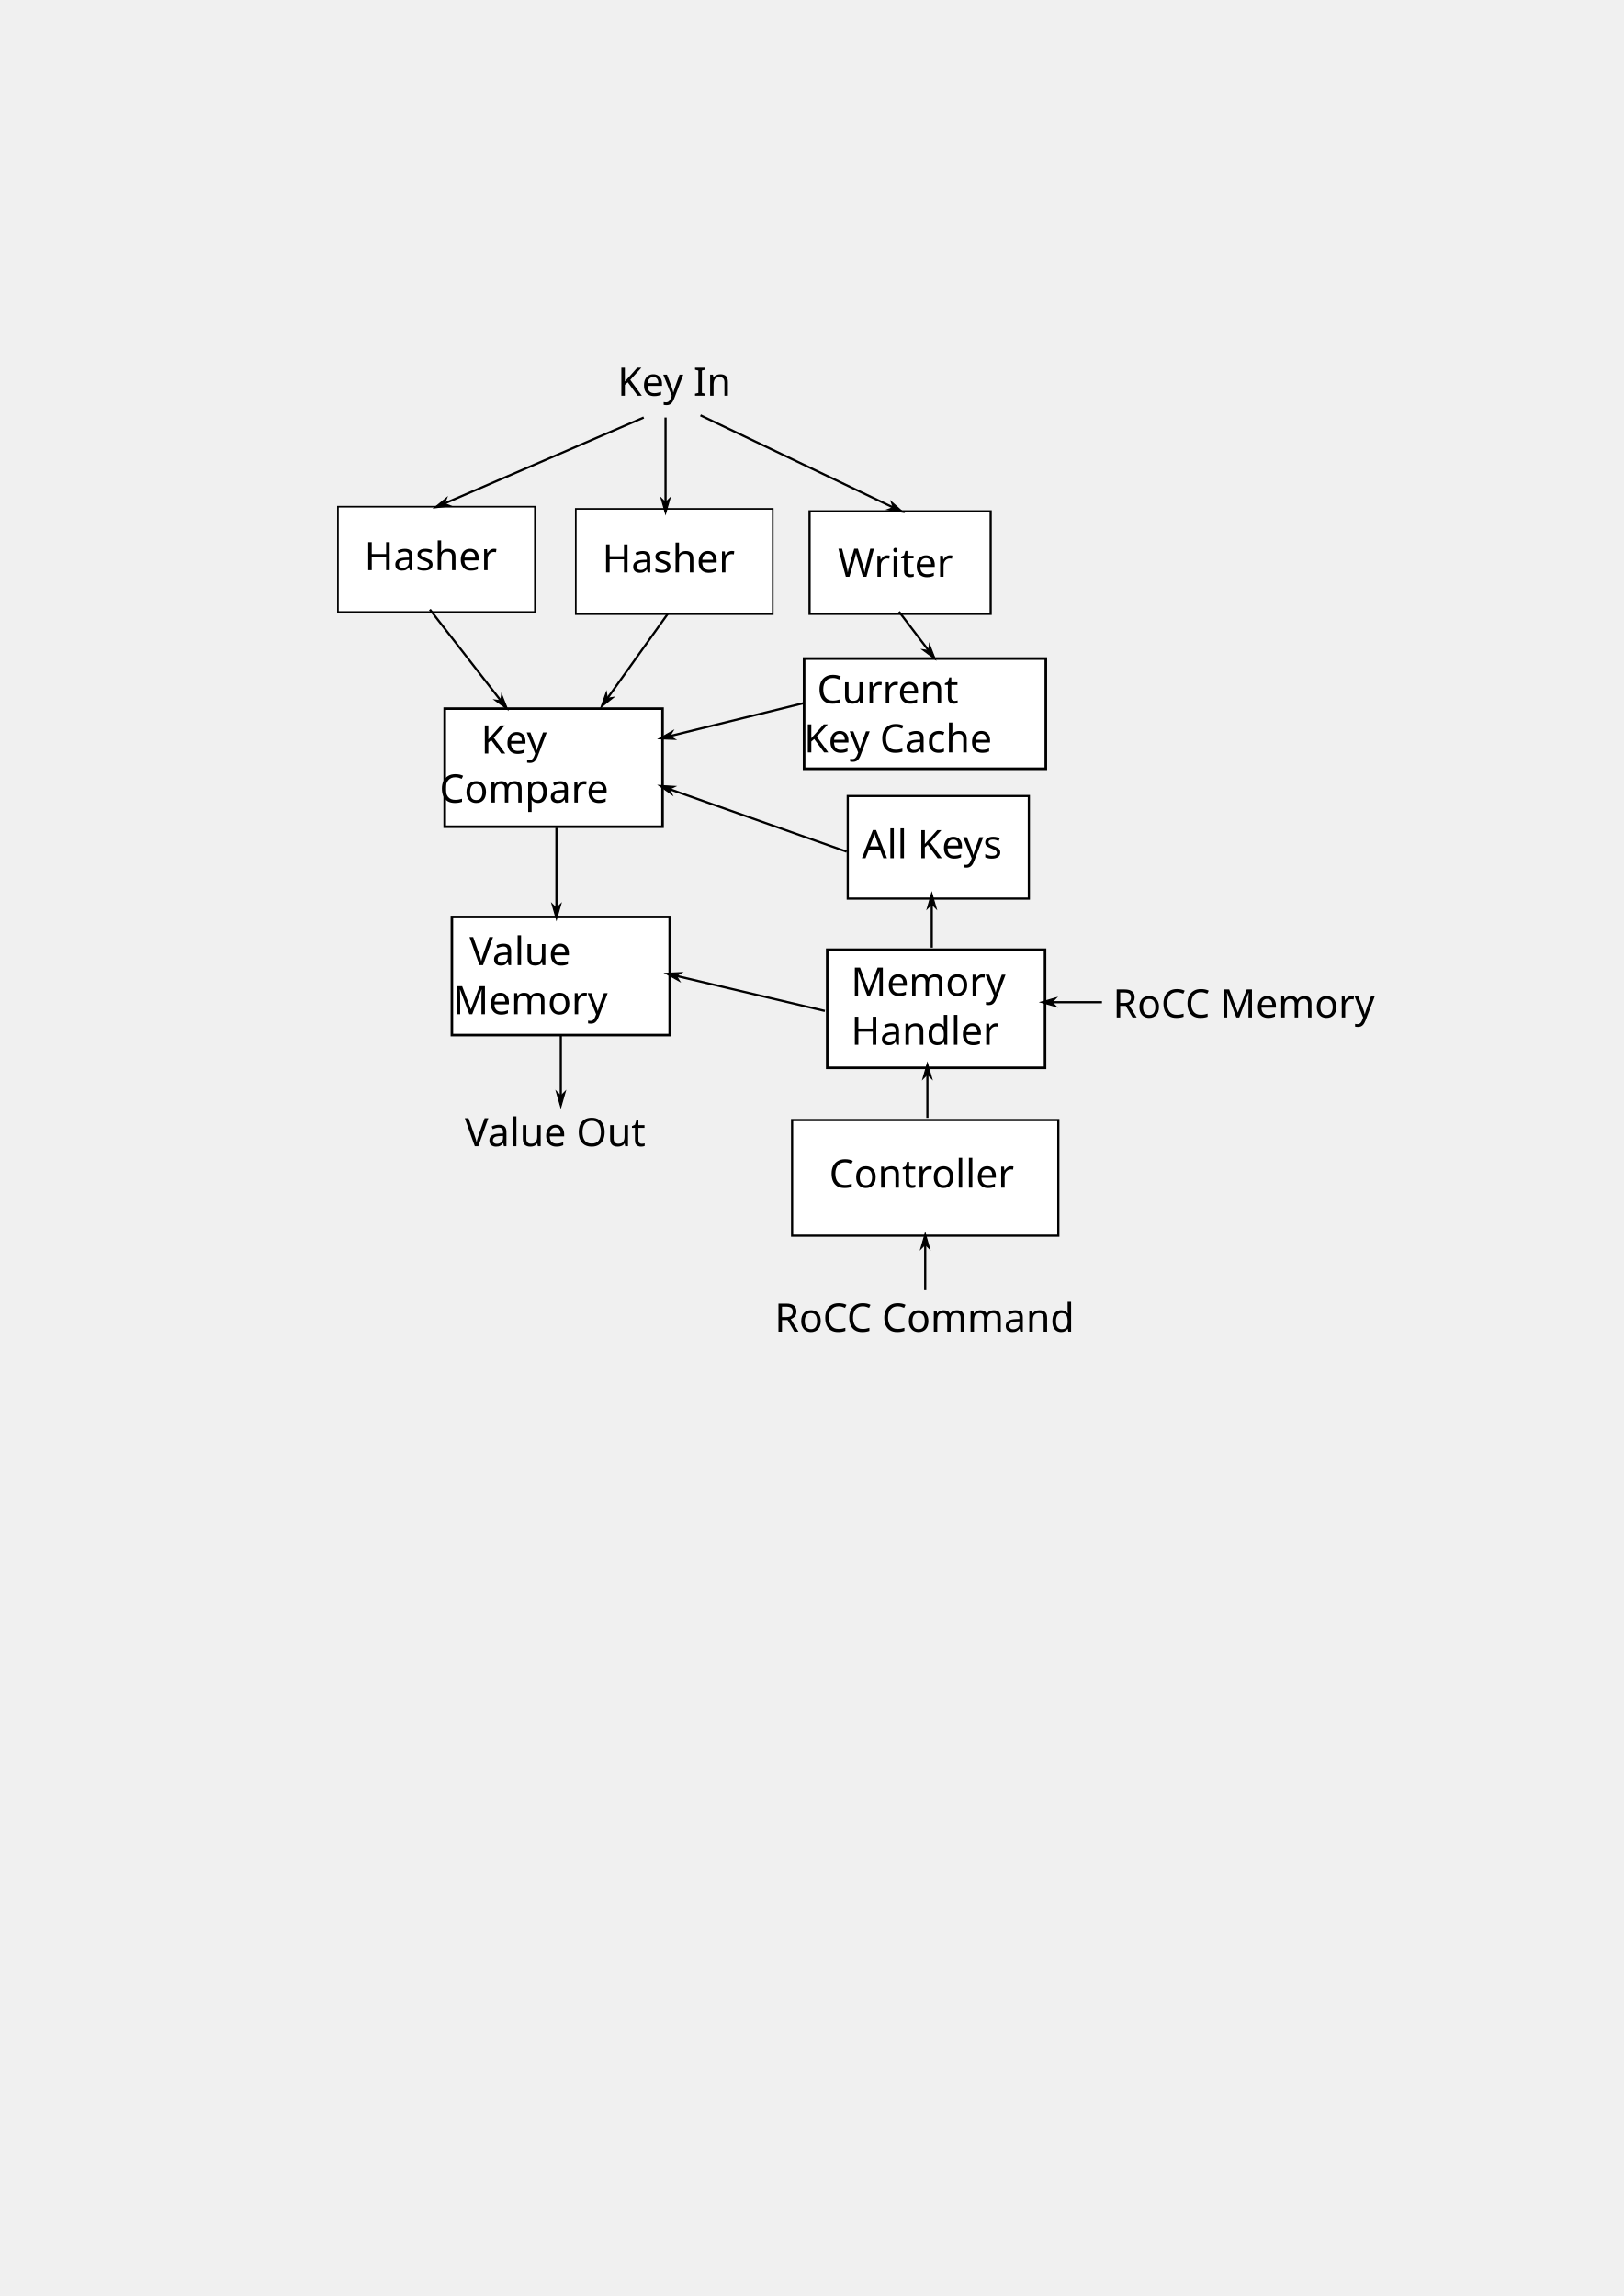
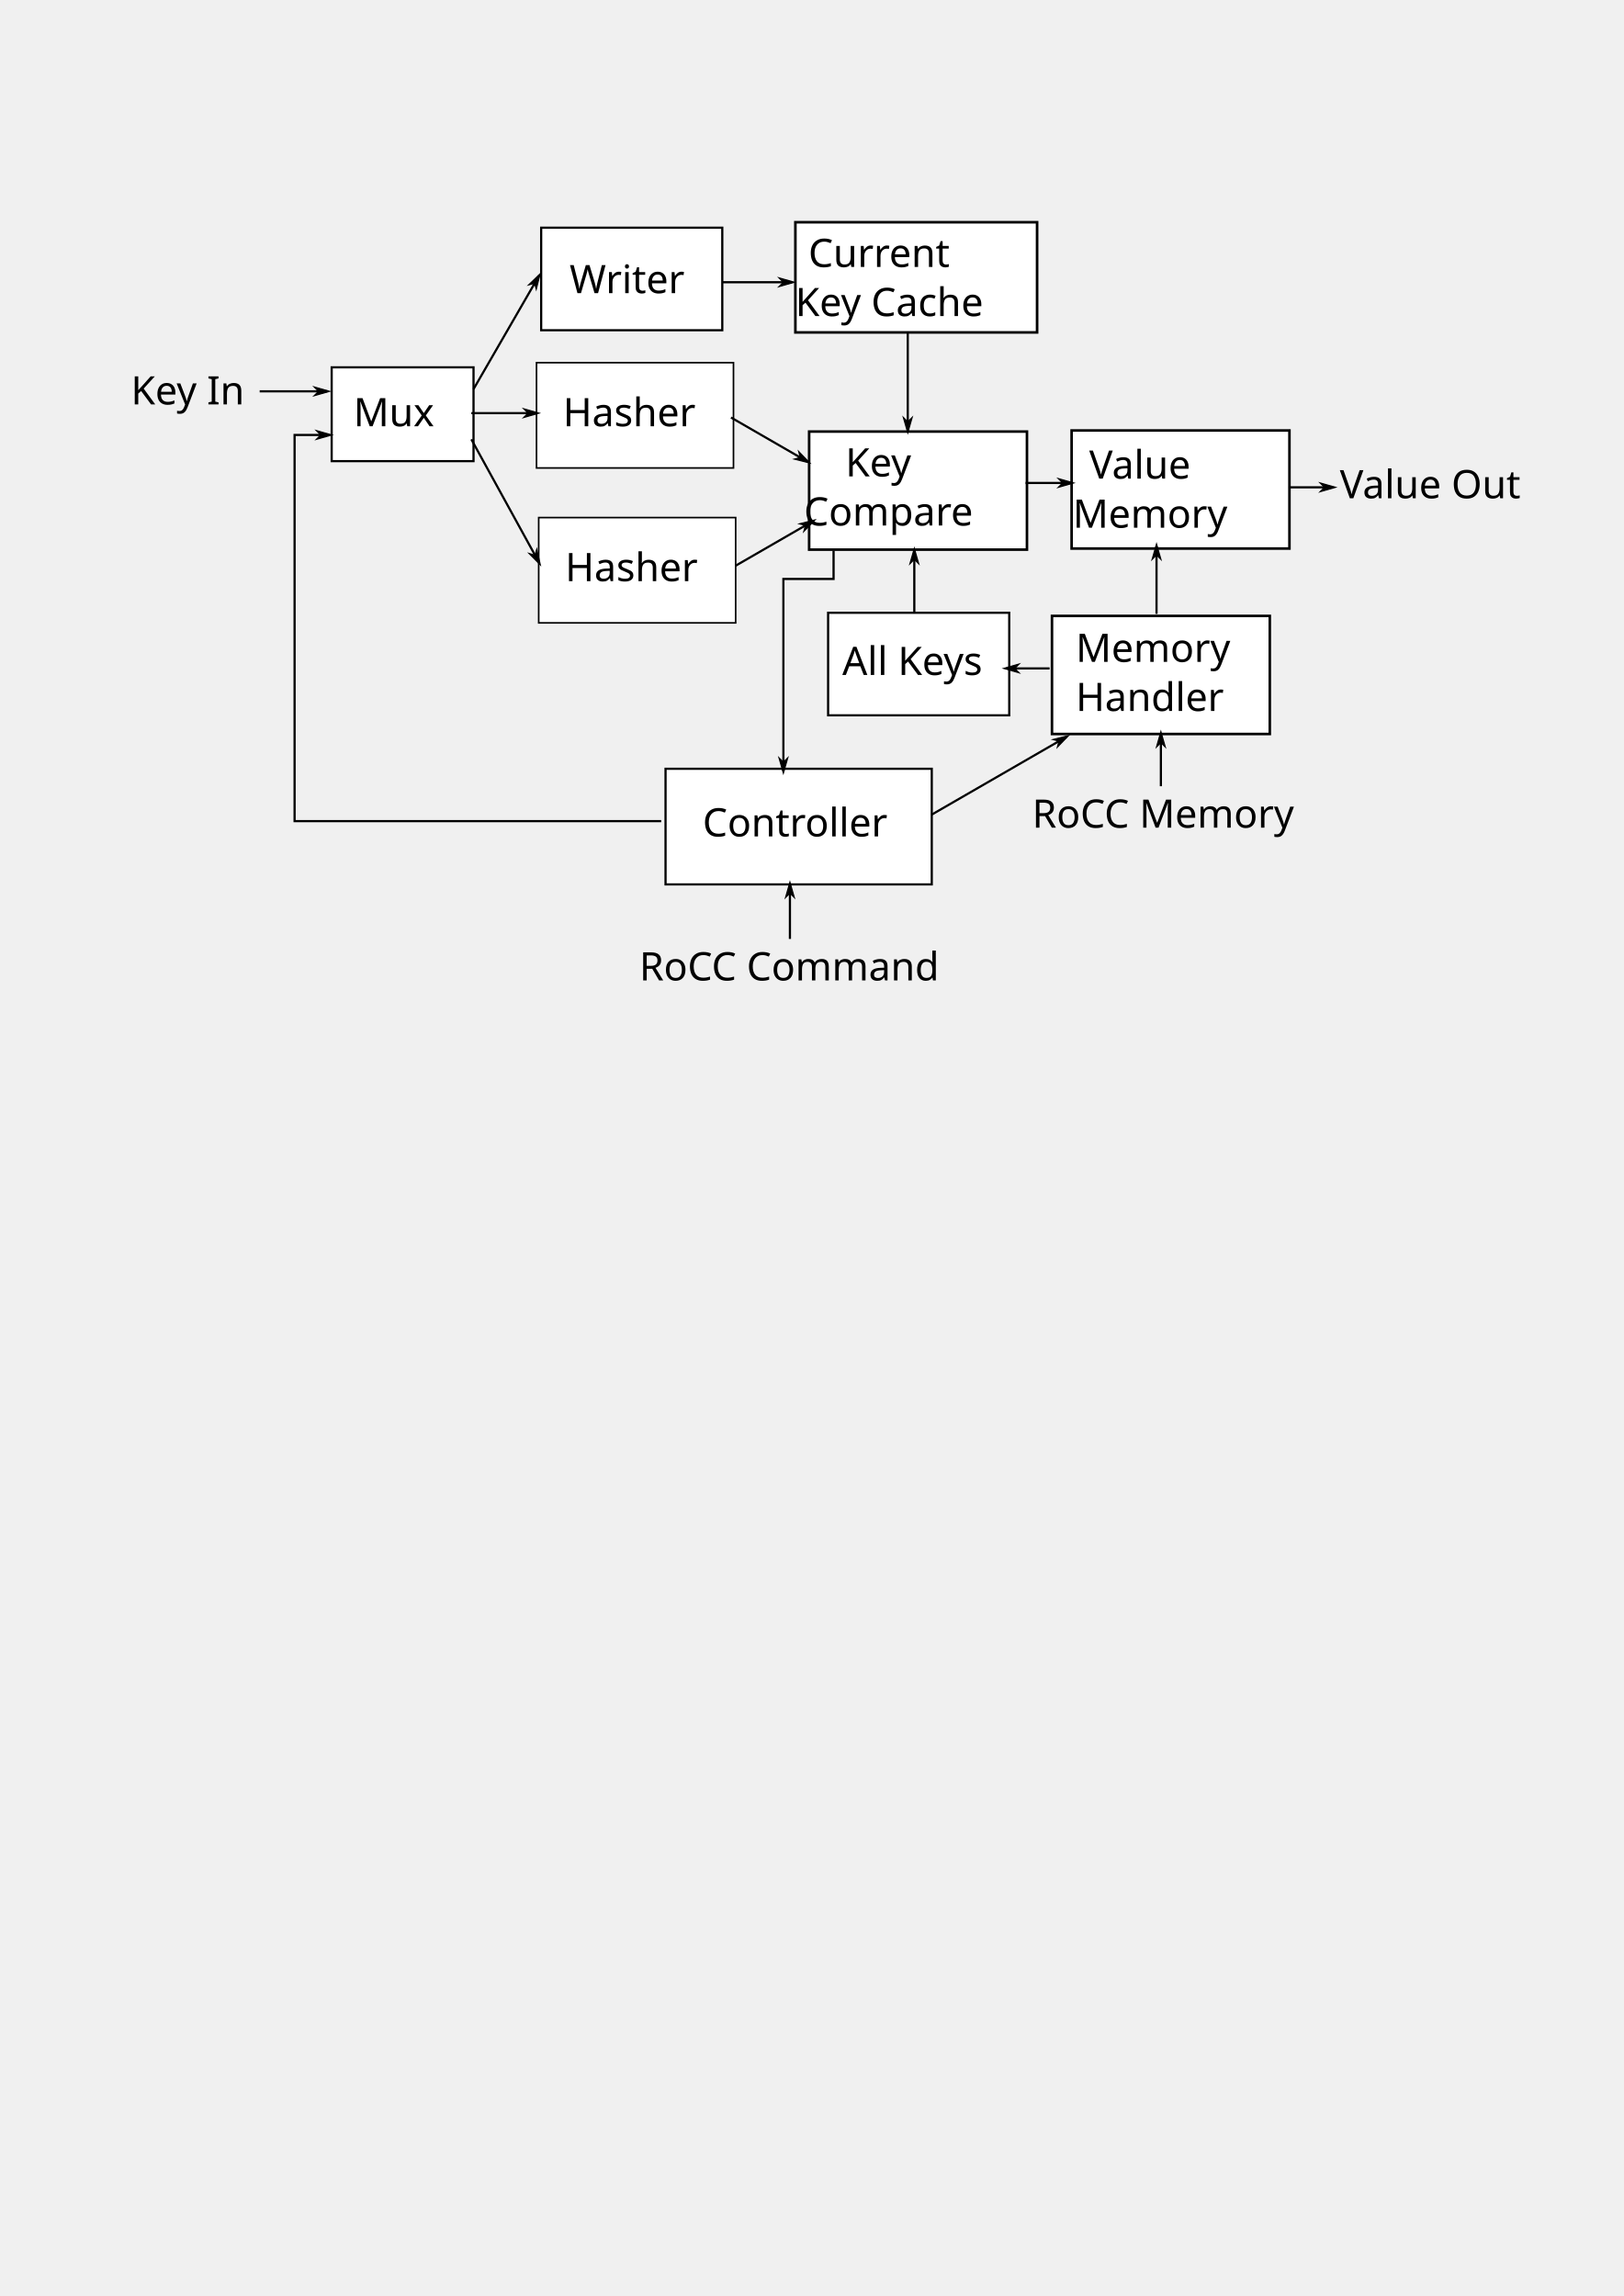
<svg xmlns="http://www.w3.org/2000/svg" width="744.094" height="1052.362" id="svg2" version="1.1">
  <defs id="defs4">
    <marker orient="auto" refY="0.0" refX="0.0" id="Arrow1Mend" style="overflow:visible;">
      <path id="path4055" d="M 0.0,0.0 L 5.0,-5.0 L -12.5,0.0 L 5.0,5.0 L 0.0,0.0 z " style="fill-rule:evenodd;stroke:#000000;stroke-width:1.0pt;" transform="scale(0.4) rotate(180) translate(10,0)" />
    </marker>
    <marker orient="auto" refY="0.0" refX="0.0" id="Arrow1Mstart" style="overflow:visible">
      <path id="path4052" d="M 0.0,0.0 L 5.0,-5.0 L -12.5,0.0 L 5.0,5.0 L 0.0,0.0 z " style="fill-rule:evenodd;stroke:#000000;stroke-width:1.0pt" transform="scale(0.4) translate(10,0)" />
    </marker>
  </defs>
  <g id="layer1">
-     <rect style="color:#000000;fill:#ffffff;fill-opacity:1;fill-rule:evenodd;stroke:#000000;stroke-width:1px;stroke-linecap:butt;stroke-linejoin:miter;stroke-miterlimit:4;stroke-opacity:1;stroke-dasharray:none;stroke-dashoffset:0;marker:none;visibility:visible;display:inline;overflow:visible;enable-background:accumulate" id="rect3248" width="122" height="53" x="363" y="513.362" />
-     <rect style="color:#000000;fill:#ffffff;fill-opacity:1;fill-rule:evenodd;stroke:#000000;stroke-width:1.177px;stroke-linecap:butt;stroke-linejoin:miter;stroke-miterlimit:4;stroke-opacity:1;stroke-dasharray:none;stroke-dashoffset:0;marker:none;visibility:visible;display:inline;overflow:visible;enable-background:accumulate" id="rect3015-7-7-1-9" width="99.82" height="54.121" x="379.09" y="435.302" />
-     <rect style="color:#000000;fill:#ffffff;fill-opacity:1;fill-rule:evenodd;stroke:#000000;stroke-width:1.177px;stroke-linecap:butt;stroke-linejoin:miter;stroke-miterlimit:4;stroke-opacity:1;stroke-dasharray:none;stroke-dashoffset:0;marker:none;visibility:visible;display:inline;overflow:visible;enable-background:accumulate" id="rect3015-7-7-1" width="99.82" height="54.121" x="207.09" y="420.302" />
-     <rect style="color:#000000;fill:#ffffff;fill-opacity:1;fill-rule:evenodd;stroke:#000000;stroke-width:0.739px;stroke-linecap:butt;stroke-linejoin:miter;stroke-miterlimit:4;stroke-opacity:1;stroke-dasharray:none;stroke-dashoffset:0;marker:none;visibility:visible;display:inline;overflow:visible;enable-background:accumulate" id="rect2985" width="90.261" height="48.261" x="154.869" y="232.232" />
-     <text xml:space="preserve" style="font-size:12px;font-style:normal;font-weight:normal;line-height:125%;letter-spacing:0px;word-spacing:0px;fill:#000000;fill-opacity:1;stroke:none;font-family:Sans" x="167" y="261.362" id="text2987">
-       <tspan id="tspan2989" x="167" y="261.362" style="font-size:18px">Hasher</tspan>
+     <rect style="color:#000000;fill:#ffffff;fill-opacity:1;fill-rule:evenodd;stroke:#000000;stroke-width:1px;stroke-linecap:butt;stroke-linejoin:miter;stroke-miterlimit:4;stroke-opacity:1;stroke-dasharray:none;stroke-dashoffset:0;marker:none;visibility:visible;display:inline;overflow:visible;enable-background:accumulate" id="rect3248" width="122" height="53" x="305" y="352.362" />
+     <rect style="color:#000000;fill:#ffffff;fill-opacity:1;fill-rule:evenodd;stroke:#000000;stroke-width:1.177px;stroke-linecap:butt;stroke-linejoin:miter;stroke-miterlimit:4;stroke-opacity:1;stroke-dasharray:none;stroke-dashoffset:0;marker:none;visibility:visible;display:inline;overflow:visible;enable-background:accumulate" id="rect3015-7-7-1-9" width="99.82" height="54.121" x="482.09" y="282.302" />
+     <rect style="color:#000000;fill:#ffffff;fill-opacity:1;fill-rule:evenodd;stroke:#000000;stroke-width:1.177px;stroke-linecap:butt;stroke-linejoin:miter;stroke-miterlimit:4;stroke-opacity:1;stroke-dasharray:none;stroke-dashoffset:0;marker:none;visibility:visible;display:inline;overflow:visible;enable-background:accumulate" id="rect3015-7-7-1" width="99.82" height="54.121" x="491.09" y="197.302" />
+     <rect style="color:#000000;fill:#ffffff;fill-opacity:1;fill-rule:evenodd;stroke:#000000;stroke-width:0.739px;stroke-linecap:butt;stroke-linejoin:miter;stroke-miterlimit:4;stroke-opacity:1;stroke-dasharray:none;stroke-dashoffset:0;marker:none;visibility:visible;display:inline;overflow:visible;enable-background:accumulate" id="rect2985" width="90.261" height="48.261" x="245.869" y="166.232" />
+     <text xml:space="preserve" style="font-size:12px;font-style:normal;font-weight:normal;line-height:125%;letter-spacing:0px;word-spacing:0px;fill:#000000;fill-opacity:1;stroke:none;font-family:Sans" x="258" y="195.362" id="text2987">
+       <tspan id="tspan2989" x="258" y="195.362" style="font-size:18px">Hasher</tspan>
    </text>
-     <rect style="color:#000000;fill:#ffffff;fill-opacity:1;fill-rule:evenodd;stroke:#000000;stroke-width:0.739px;stroke-linecap:butt;stroke-linejoin:miter;stroke-miterlimit:4;stroke-opacity:1;stroke-dasharray:none;stroke-dashoffset:0;marker:none;visibility:visible;display:inline;overflow:visible;enable-background:accumulate" id="rect2985-1" width="90.261" height="48.261" x="263.869" y="233.232" />
-     <text xml:space="preserve" style="font-size:12px;font-style:normal;font-weight:normal;line-height:125%;letter-spacing:0px;word-spacing:0px;fill:#000000;fill-opacity:1;stroke:none;font-family:Sans" x="276" y="262.362" id="text2987-6">
-       <tspan id="tspan2989-0" x="276" y="262.362" style="font-size:18px">Hasher</tspan>
+     <rect style="color:#000000;fill:#ffffff;fill-opacity:1;fill-rule:evenodd;stroke:#000000;stroke-width:0.739px;stroke-linecap:butt;stroke-linejoin:miter;stroke-miterlimit:4;stroke-opacity:1;stroke-dasharray:none;stroke-dashoffset:0;marker:none;visibility:visible;display:inline;overflow:visible;enable-background:accumulate" id="rect2985-1" width="90.261" height="48.261" x="246.869" y="237.232" />
+     <text xml:space="preserve" style="font-size:12px;font-style:normal;font-weight:normal;line-height:125%;letter-spacing:0px;word-spacing:0px;fill:#000000;fill-opacity:1;stroke:none;font-family:Sans" x="259" y="266.362" id="text2987-6">
+       <tspan id="tspan2989-0" x="259" y="266.362" style="font-size:18px">Hasher</tspan>
    </text>
-     <rect style="color:#000000;fill:#ffffff;fill-opacity:1;fill-rule:evenodd;stroke:#000000;stroke-width:1px;stroke-linecap:butt;stroke-linejoin:miter;stroke-miterlimit:4;stroke-opacity:1;stroke-dasharray:none;stroke-dashoffset:0;marker:none;visibility:visible;display:inline;overflow:visible;enable-background:accumulate" id="rect3015" width="83" height="47" x="371" y="234.362" />
-     <text xml:space="preserve" style="font-size:18px;font-style:normal;font-weight:normal;line-height:125%;letter-spacing:0px;word-spacing:0px;fill:#000000;fill-opacity:1;stroke:none;font-family:Sans" x="384" y="264.362" id="text3017">
-       <tspan id="tspan3019" x="384" y="264.362">Writer</tspan>
+     <rect style="color:#000000;fill:#ffffff;fill-opacity:1;fill-rule:evenodd;stroke:#000000;stroke-width:1px;stroke-linecap:butt;stroke-linejoin:miter;stroke-miterlimit:4;stroke-opacity:1;stroke-dasharray:none;stroke-dashoffset:0;marker:none;visibility:visible;display:inline;overflow:visible;enable-background:accumulate" id="rect3015" width="83" height="47" x="248" y="104.362" />
+     <text xml:space="preserve" style="font-size:18px;font-style:normal;font-weight:normal;line-height:125%;letter-spacing:0px;word-spacing:0px;fill:#000000;fill-opacity:1;stroke:none;font-family:Sans" x="261" y="134.362" id="text3017">
+       <tspan id="tspan3019" x="261" y="134.362">Writer</tspan>
    </text>
-     <rect style="color:#000000;fill:#ffffff;fill-opacity:1;fill-rule:evenodd;stroke:#000000;stroke-width:1.197px;stroke-linecap:butt;stroke-linejoin:miter;stroke-miterlimit:4;stroke-opacity:1;stroke-dasharray:none;stroke-dashoffset:0;marker:none;visibility:visible;display:inline;overflow:visible;enable-background:accumulate" id="rect3015-7" width="110.768" height="50.5" x="368.5" y="301.862" />
-     <rect style="color:#000000;fill:#ffffff;fill-opacity:1;fill-rule:evenodd;stroke:#000000;stroke-width:1px;stroke-linecap:butt;stroke-linejoin:miter;stroke-miterlimit:4;stroke-opacity:1;stroke-dasharray:none;stroke-dashoffset:0;marker:none;visibility:visible;display:inline;overflow:visible;enable-background:accumulate" id="rect3015-7-1" width="83" height="47" x="388.5" y="364.862" />
-     <text xml:space="preserve" style="font-size:18px;font-style:normal;font-weight:normal;text-align:center;line-height:125%;letter-spacing:0px;word-spacing:0px;text-anchor:middle;fill:#000000;fill-opacity:1;stroke:none;font-family:Sans" x="423.23" y="322.362" id="text3066">
-       <tspan x="423.23" y="322.362" id="tspan3070">Current</tspan>
-       <tspan x="423.23" y="344.862" id="tspan6899">Key Cache</tspan>
+     <rect style="color:#000000;fill:#ffffff;fill-opacity:1;fill-rule:evenodd;stroke:#000000;stroke-width:1.197px;stroke-linecap:butt;stroke-linejoin:miter;stroke-miterlimit:4;stroke-opacity:1;stroke-dasharray:none;stroke-dashoffset:0;marker:none;visibility:visible;display:inline;overflow:visible;enable-background:accumulate" id="rect3015-7" width="110.768" height="50.5" x="364.5" y="101.862" />
+     <rect style="color:#000000;fill:#ffffff;fill-opacity:1;fill-rule:evenodd;stroke:#000000;stroke-width:1px;stroke-linecap:butt;stroke-linejoin:miter;stroke-miterlimit:4;stroke-opacity:1;stroke-dasharray:none;stroke-dashoffset:0;marker:none;visibility:visible;display:inline;overflow:visible;enable-background:accumulate" id="rect3015-7-1" width="83" height="47" x="379.5" y="280.862" />
+     <text xml:space="preserve" style="font-size:18px;font-style:normal;font-weight:normal;text-align:center;line-height:125%;letter-spacing:0px;word-spacing:0px;text-anchor:middle;fill:#000000;fill-opacity:1;stroke:none;font-family:Sans" x="419.23" y="122.362" id="text3066">
+       <tspan x="419.23" y="122.362" id="tspan3070">Current</tspan>
+       <tspan x="419.23" y="144.862" id="tspan6899">Key Cache</tspan>
    </text>
-     <text xml:space="preserve" style="font-size:18px;font-style:normal;font-weight:normal;line-height:125%;letter-spacing:0px;word-spacing:0px;fill:#000000;fill-opacity:1;stroke:none;font-family:Sans" x="395" y="393.362" id="text3074">
-       <tspan id="tspan3076" x="395" y="393.362">All Keys</tspan>
+     <text xml:space="preserve" style="font-size:18px;font-style:normal;font-weight:normal;line-height:125%;letter-spacing:0px;word-spacing:0px;fill:#000000;fill-opacity:1;stroke:none;font-family:Sans" x="386" y="309.362" id="text3074">
+       <tspan id="tspan3076" x="386" y="309.362">All Keys</tspan>
    </text>
-     <rect style="color:#000000;fill:#ffffff;fill-opacity:1;fill-rule:evenodd;stroke:#000000;stroke-width:1.177px;stroke-linecap:butt;stroke-linejoin:miter;stroke-miterlimit:4;stroke-opacity:1;stroke-dasharray:none;stroke-dashoffset:0;marker:none;visibility:visible;display:inline;overflow:visible;enable-background:accumulate" id="rect3015-7-7" width="99.82" height="54.121" x="203.803" y="324.802" />
-     <text xml:space="preserve" style="font-size:18px;font-style:normal;font-weight:normal;line-height:125%;letter-spacing:0px;word-spacing:0px;fill:#000000;fill-opacity:1;stroke:none;font-family:Sans" x="251.867" y="345.362" id="text3104">
-       <tspan id="tspan3106" x="251.867" y="345.362" style="text-align:center;text-anchor:middle">Key</tspan>
-       <tspan x="251.867" y="367.862" id="tspan3132" style="text-align:center;text-anchor:middle">Compare</tspan>
+     <rect style="color:#000000;fill:#ffffff;fill-opacity:1;fill-rule:evenodd;stroke:#000000;stroke-width:1.177px;stroke-linecap:butt;stroke-linejoin:miter;stroke-miterlimit:4;stroke-opacity:1;stroke-dasharray:none;stroke-dashoffset:0;marker:none;visibility:visible;display:inline;overflow:visible;enable-background:accumulate" id="rect3015-7-7" width="99.82" height="54.121" x="370.803" y="197.802" />
+     <text xml:space="preserve" style="font-size:18px;font-style:normal;font-weight:normal;line-height:125%;letter-spacing:0px;word-spacing:0px;fill:#000000;fill-opacity:1;stroke:none;font-family:Sans" x="418.867" y="218.362" id="text3104">
+       <tspan id="tspan3106" x="418.867" y="218.362" style="text-align:center;text-anchor:middle">Key</tspan>
+       <tspan x="418.867" y="240.862" id="tspan3132" style="text-align:center;text-anchor:middle">Compare</tspan>
    </text>
-     <text xml:space="preserve" style="font-size:18px;font-style:normal;font-weight:normal;line-height:125%;letter-spacing:0px;word-spacing:0px;fill:#000000;fill-opacity:1;stroke:none;font-family:Sans" x="254.757" y="442.362" id="text3126">
-       <tspan id="tspan3128" x="254.757" y="442.362" style="text-align:center;text-anchor:middle">Value</tspan>
-       <tspan x="254.757" y="464.862" id="tspan3130" style="text-align:center;text-anchor:middle">Memory</tspan>
+     <text xml:space="preserve" style="font-size:18px;font-style:normal;font-weight:normal;line-height:125%;letter-spacing:0px;word-spacing:0px;fill:#000000;fill-opacity:1;stroke:none;font-family:Sans" x="538.757" y="219.362" id="text3126">
+       <tspan id="tspan3128" x="538.757" y="219.362" style="text-align:center;text-anchor:middle">Value</tspan>
+       <tspan x="538.757" y="241.862" id="tspan3130" style="text-align:center;text-anchor:middle">Memory</tspan>
    </text>
-     <text xml:space="preserve" style="font-size:18px;font-style:normal;font-weight:normal;line-height:125%;letter-spacing:0px;word-spacing:0px;fill:#000000;fill-opacity:1;stroke:none;font-family:Sans" x="283" y="181.362" id="text3152">
-       <tspan id="tspan3154" x="283" y="181.362">Key In</tspan>
+     <text xml:space="preserve" style="font-size:18px;font-style:normal;font-weight:normal;line-height:125%;letter-spacing:0px;word-spacing:0px;fill:#000000;fill-opacity:1;stroke:none;font-family:Sans" x="60" y="185.362" id="text3152">
+       <tspan id="tspan3154" x="60" y="185.362">Key In</tspan>
    </text>
-     <text xml:space="preserve" style="font-size:18px;font-style:normal;font-weight:normal;line-height:125%;letter-spacing:0px;word-spacing:0px;fill:#000000;fill-opacity:1;stroke:none;font-family:Sans" x="213" y="525.362" id="text3156">
-       <tspan id="tspan3158" x="213" y="525.362">Value Out</tspan>
+     <text xml:space="preserve" style="font-size:18px;font-style:normal;font-weight:normal;line-height:125%;letter-spacing:0px;word-spacing:0px;fill:#000000;fill-opacity:1;stroke:none;font-family:Sans" x="614" y="228.362" id="text3156">
+       <tspan id="tspan3158" x="614" y="228.362">Value Out</tspan>
    </text>
-     <path style="fill:none;stroke:#000000;stroke-width:1px;stroke-linecap:butt;stroke-linejoin:miter;stroke-opacity:1;marker-end:url(#Arrow1Mend)" d="m 295,191.362 -95,41" id="path3160" />
-     <path style="fill:none;stroke:#000000;stroke-width:1px;stroke-linecap:butt;stroke-linejoin:miter;stroke-opacity:1;marker-end:url(#Arrow1Mend)" d="m 305,191.362 0,43" id="path3162" />
-     <path style="fill:none;stroke:#000000;stroke-width:1px;stroke-linecap:butt;stroke-linejoin:miter;stroke-opacity:1;marker-end:url(#Arrow1Mend)" d="m 321,190.362 92,44" id="path3164" />
-     <path style="fill:none;stroke:#000000;stroke-width:1px;stroke-linecap:butt;stroke-linejoin:miter;stroke-opacity:1;marker-end:url(#Arrow1Mend)" d="m 197,279.362 35,45" id="path3166" />
-     <path style="fill:none;stroke:#000000;stroke-width:1px;stroke-linecap:butt;stroke-linejoin:miter;stroke-opacity:1;marker-end:url(#Arrow1Mend)" d="m 306,281.362 -30,42" id="path3168" />
-     <path style="fill:none;stroke:#000000;stroke-width:1px;stroke-linecap:butt;stroke-linejoin:miter;stroke-opacity:1;marker-end:url(#Arrow1Mend)" d="m 255,379.362 0,41" id="path3170" />
-     <path style="fill:none;stroke:#000000;stroke-width:1px;stroke-linecap:butt;stroke-linejoin:miter;stroke-opacity:1;marker-end:url(#Arrow1Mend)" d="m 412,280.362 16,21" id="path3172" />
-     <path style="fill:none;stroke:#000000;stroke-width:1px;stroke-linecap:butt;stroke-linejoin:miter;stroke-opacity:1;marker-end:url(#Arrow1Mend)" d="m 368,322.362 -65,16" id="path3196" />
-     <path style="fill:none;stroke:#000000;stroke-width:1px;stroke-linecap:butt;stroke-linejoin:miter;stroke-opacity:1;marker-end:url(#Arrow1Mend)" d="m 388,390.362 -85,-30" id="path3198" />
-     <path style="fill:none;stroke:#000000;stroke-width:1px;stroke-linecap:butt;stroke-linejoin:miter;stroke-opacity:1;marker-end:url(#Arrow1Mend)" d="m 257,474.362 0,32" id="path3204" />
    <flowRoot xml:space="preserve" id="flowRoot3206" style="fill:black;stroke:none;stroke-opacity:1;stroke-width:1px;stroke-linejoin:miter;stroke-linecap:butt;fill-opacity:1;font-family:Sans;font-style:normal;font-weight:normal;font-size:18px;line-height:125%;letter-spacing:0px;word-spacing:0px">
      <flowRegion id="flowRegion3208">
        <rect id="rect3210" width="117" height="59" x="71" y="412.362" />
      </flowRegion>
      <flowPara id="flowPara3212" />
    </flowRoot>
-     <text xml:space="preserve" style="font-size:18px;font-style:normal;font-weight:normal;line-height:125%;letter-spacing:0px;word-spacing:0px;fill:#000000;fill-opacity:1;stroke:none;font-family:Sans" x="390" y="456.362" id="text3214">
-       <tspan id="tspan3216" x="390" y="456.362">Memory</tspan>
-       <tspan x="390" y="478.862" id="tspan3218">Handler</tspan>
+     <text xml:space="preserve" style="font-size:18px;font-style:normal;font-weight:normal;line-height:125%;letter-spacing:0px;word-spacing:0px;fill:#000000;fill-opacity:1;stroke:none;font-family:Sans" x="493" y="303.362" id="text3214">
+       <tspan id="tspan3216" x="493" y="303.362">Memory</tspan>
+       <tspan x="493" y="325.862" id="tspan3218">Handler</tspan>
    </text>
-     <text xml:space="preserve" style="font-size:18px;font-style:normal;font-weight:normal;line-height:125%;letter-spacing:0px;word-spacing:0px;fill:#000000;fill-opacity:1;stroke:none;font-family:Sans" x="380" y="544.362" id="text3244">
-       <tspan id="tspan3246" x="380" y="544.362">Controller</tspan>
+     <text xml:space="preserve" style="font-size:18px;font-style:normal;font-weight:normal;line-height:125%;letter-spacing:0px;word-spacing:0px;fill:#000000;fill-opacity:1;stroke:none;font-family:Sans" x="322" y="383.362" id="text3244">
+       <tspan id="tspan3246" x="322" y="383.362">Controller</tspan>
    </text>
-     <path style="fill:none;stroke:#000000;stroke-width:1px;stroke-linecap:butt;stroke-linejoin:miter;stroke-opacity:1;marker-end:url(#Arrow1Mend)" d="m 378,463.362 -72,-17" id="path3252" />
-     <path style="fill:none;stroke:#000000;stroke-width:1px;stroke-linecap:butt;stroke-linejoin:miter;stroke-opacity:1;marker-end:url(#Arrow1Mend)" d="m 427,434.362 0,-24" id="path3254" />
-     <path style="fill:none;stroke:#000000;stroke-width:1px;stroke-linecap:butt;stroke-linejoin:miter;stroke-opacity:1;marker-end:url(#Arrow1Mend)" d="m 425,512.362 0,-24" id="path3256" />
-     <text xml:space="preserve" style="font-size:18px;font-style:normal;font-weight:normal;line-height:125%;letter-spacing:0px;word-spacing:0px;fill:#000000;fill-opacity:1;stroke:none;font-family:Sans" x="510" y="466.362" id="text3258">
-       <tspan id="tspan3260" x="510" y="466.362">RoCC Memory</tspan>
+     <path style="fill:none;stroke:#000000;stroke-width:1px;stroke-linecap:butt;stroke-linejoin:miter;stroke-opacity:1;marker-end:url(#Arrow1Mend)" d="m 532,360.362 0,-24" id="path3256" />
+     <text xml:space="preserve" style="font-size:18px;font-style:normal;font-weight:normal;line-height:125%;letter-spacing:0px;word-spacing:0px;fill:#000000;fill-opacity:1;stroke:none;font-family:Sans" x="473" y="379.362" id="text3258">
+       <tspan id="tspan3260" x="473" y="379.362">RoCC Memory</tspan>
    </text>
-     <text xml:space="preserve" style="font-size:18px;font-style:normal;font-weight:normal;line-height:125%;letter-spacing:0px;word-spacing:0px;fill:#000000;fill-opacity:1;stroke:none;font-family:Sans" x="355" y="610.362" id="text3262">
-       <tspan id="tspan3264" x="355" y="610.362">RoCC Command</tspan>
+     <text xml:space="preserve" style="font-size:18px;font-style:normal;font-weight:normal;line-height:125%;letter-spacing:0px;word-spacing:0px;fill:#000000;fill-opacity:1;stroke:none;font-family:Sans" x="293" y="449.362" id="text3262">
+       <tspan id="tspan3264" x="293" y="449.362">RoCC Command</tspan>
    </text>
-     <path style="fill:none;stroke:#000000;stroke-width:1px;stroke-linecap:butt;stroke-linejoin:miter;stroke-opacity:1;marker-end:url(#Arrow1Mend)" d="m 505,459.362 -27,0" id="path3268" />
-     <path style="fill:none;stroke:#000000;stroke-width:1px;stroke-linecap:butt;stroke-linejoin:miter;stroke-opacity:1;marker-start:url(#Arrow1Mstart)" d="m 424,566.362 0,25" id="path3272" />
+     <path style="fill:none;stroke:#000000;stroke-width:1px;stroke-linecap:butt;stroke-linejoin:miter;stroke-opacity:1;marker-start:url(#Arrow1Mstart)" d="m 362,405.362 0,25" id="path3272" />
+     <path style="fill:none;stroke:#000000;stroke-width:1px;stroke-linecap:butt;stroke-linejoin:miter;stroke-opacity:1;marker-end:url(#Arrow1Mend)" d="m 331,129.362 32,0" id="path3048" />
+     <path style="fill:none;stroke:#000000;stroke-width:1px;stroke-linecap:butt;stroke-linejoin:miter;stroke-opacity:1;marker-end:url(#Arrow1Mend)" d="m 470,221.362 21,0" id="path3054" />
+     <path style="fill:none;stroke:#000000;stroke-width:1px;stroke-linecap:butt;stroke-linejoin:miter;stroke-opacity:1;marker-end:url(#Arrow1Mend)" d="m 591,223.362 20,0" id="path3056" />
+     <path style="fill:none;stroke:#000000;stroke-width:1px;stroke-linecap:butt;stroke-linejoin:miter;stroke-opacity:1;marker-end:url(#Arrow1Mend)" d="m 481,306.362 -20,0" id="path3060" />
+     <rect style="color:#000000;fill:#ffffff;fill-opacity:1;fill-rule:evenodd;stroke:#000000;stroke-width:1px;stroke-linecap:butt;stroke-linejoin:miter;stroke-miterlimit:4;stroke-opacity:1;stroke-dasharray:none;stroke-dashoffset:0;marker:none;visibility:visible;display:inline;overflow:visible;enable-background:accumulate" id="rect3062" width="65" height="43" x="152" y="168.362" />
+     <text xml:space="preserve" style="font-size:18px;font-style:normal;font-weight:normal;line-height:125%;letter-spacing:0px;word-spacing:0px;fill:#000000;fill-opacity:1;stroke:none;font-family:Sans" x="162" y="195.362" id="text3064">
+       <tspan id="tspan3066" x="162" y="195.362">Mux</tspan>
+     </text>
+     <path style="fill:none;stroke:#000000;stroke-width:1px;stroke-linecap:butt;stroke-linejoin:miter;stroke-opacity:1;marker-end:url(#Arrow1Mend)" d="m 216,189.362 30,0" id="path3078" />
+     <path style="fill:none;stroke:#000000;stroke-width:1px;stroke-linecap:butt;stroke-linejoin:miter;stroke-opacity:1;marker-end:url(#Arrow1Mend)" d="m 216,201.362 31.115,56.624" id="path3080" />
+     <path style="fill:none;stroke:#000000;stroke-width:1px;stroke-linecap:butt;stroke-linejoin:miter;stroke-opacity:1;marker-end:url(#Arrow1Mend)" d="M 217,178.362 247.017,126.372" id="path3082" />
+     <path style="fill:none;stroke:#000000;stroke-width:1px;stroke-linecap:butt;stroke-linejoin:miter;stroke-opacity:1;marker-end:url(#Arrow1Mend)" d="m 335,191.362 35.227,20.338" id="path3084" />
+     <path style="fill:none;stroke:#000000;stroke-width:1px;stroke-linecap:butt;stroke-linejoin:miter;stroke-opacity:1;marker-end:url(#Arrow1Mend)" d="m 337,259.362 35.575,-20.539" id="path3086" />
+     <path style="fill:none;stroke:#000000;stroke-width:1px;stroke-linecap:butt;stroke-linejoin:miter;stroke-opacity:1;marker-end:url(#Arrow1Mend)" d="m 416,152.362 0,45" id="path3088" />
+     <path style="fill:none;stroke:#000000;stroke-width:1px;stroke-linecap:butt;stroke-linejoin:miter;stroke-opacity:1;marker-end:url(#Arrow1Mend)" d="m 419,280.362 0,-28" id="path3090" />
+     <path style="fill:none;stroke:#000000;stroke-width:1px;stroke-linecap:butt;stroke-linejoin:miter;stroke-opacity:1;marker-end:url(#Arrow1Mend)" d="m 530,281.362 0,-31" id="path3092" />
+     <path style="fill:none;stroke:#000000;stroke-width:1px;stroke-linecap:butt;stroke-linejoin:miter;stroke-opacity:1;marker-start:url(#Arrow1Mstart)" d="m 151,199.362 -16,0 0,177 168,0" id="path3094" />
+     <path style="fill:none;stroke:#000000;stroke-width:1px;stroke-linecap:butt;stroke-linejoin:miter;stroke-opacity:1;marker-end:url(#Arrow1Mend)" d="m 382,252.362 0,13 -23,0 0,88" id="path3096" />
+     <path style="fill:none;stroke:#000000;stroke-width:1px;stroke-linecap:butt;stroke-linejoin:miter;stroke-opacity:1;marker-end:url(#Arrow1Mend)" d="m 427,373.362 61.771,-35.664" id="path3102" />
+     <path style="fill:none;stroke:#000000;stroke-width:1px;stroke-linecap:butt;stroke-linejoin:miter;stroke-opacity:1;marker-end:url(#Arrow1Mend)" d="m 119,179.362 31,0" id="path4804" />
  </g>
</svg>
